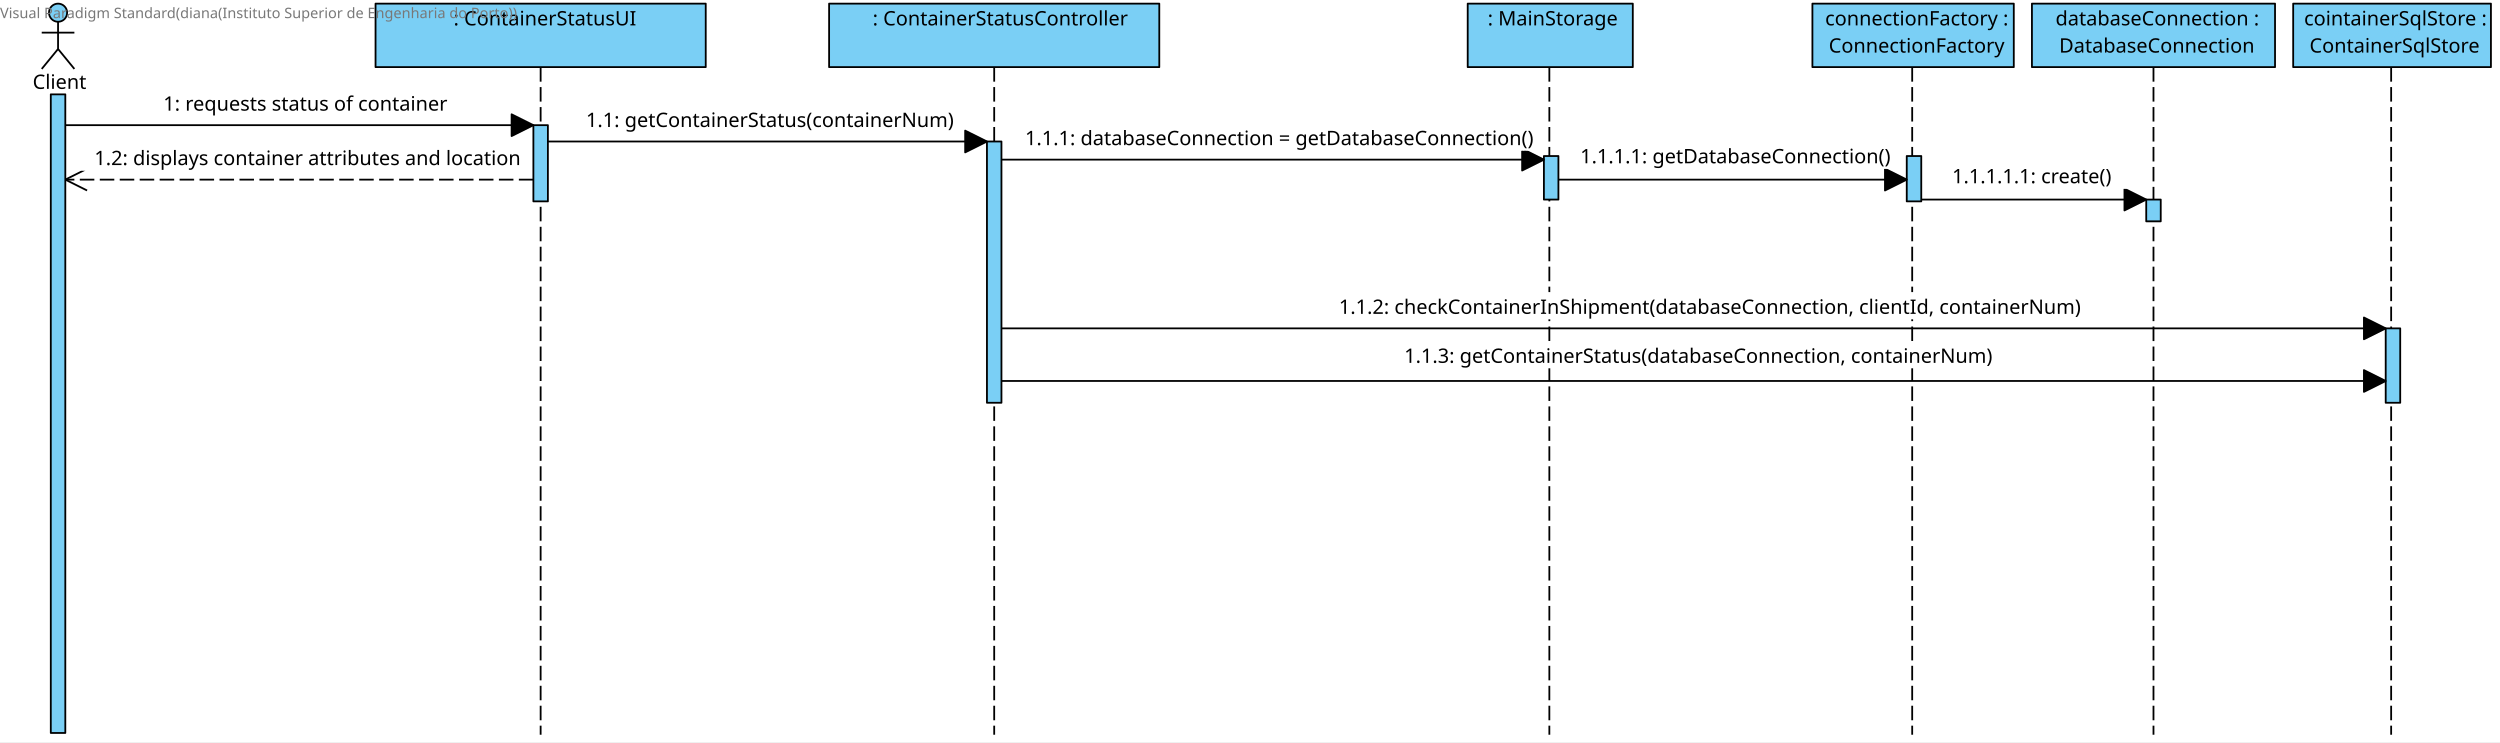
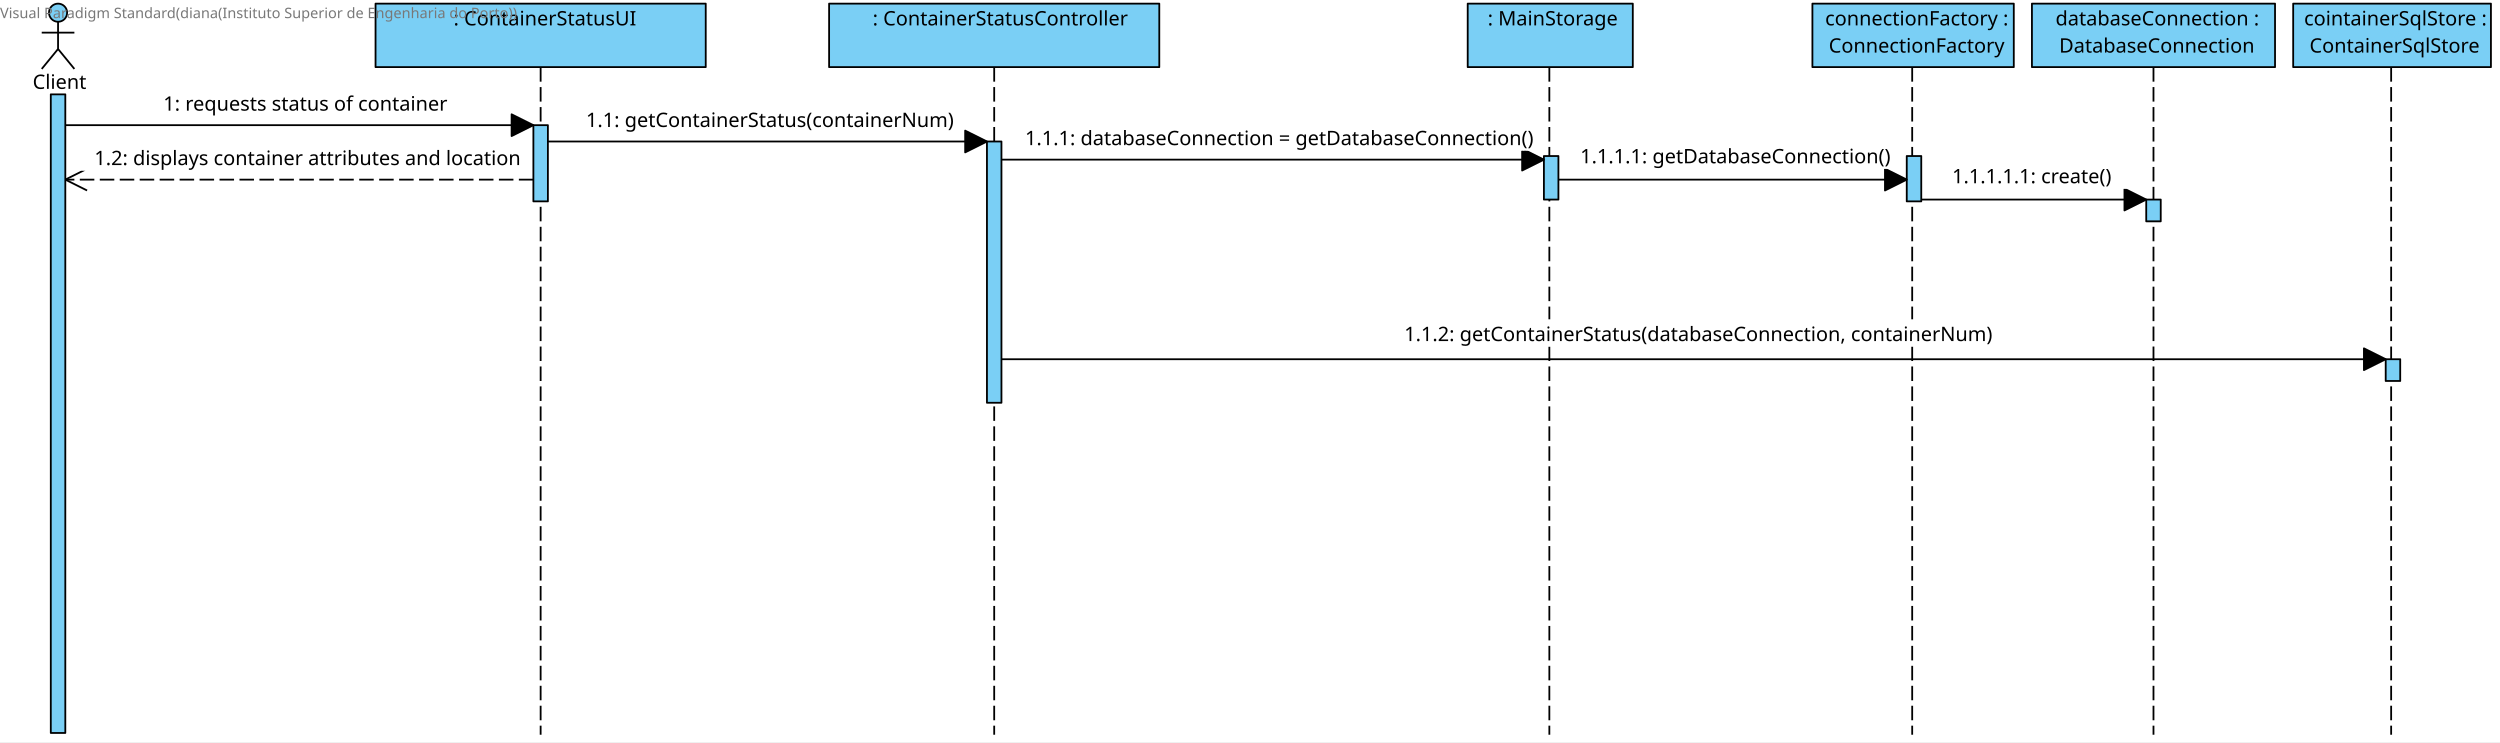
<svg xmlns="http://www.w3.org/2000/svg" fill-opacity="0" color-rendering="auto" color-interpolation="auto" text-rendering="auto" stroke="rgb(0,0,0)" stroke-linecap="square" width="1378" stroke-miterlimit="10" shape-rendering="auto" stroke-opacity="0" fill="rgb(0,0,0)" stroke-dasharray="none" font-weight="normal" stroke-width="1" height="409" font-family="'Dialog'" font-style="normal" stroke-linejoin="miter" font-size="12px" stroke-dashoffset="0" image-rendering="auto">
  <defs id="genericDefs" />
  <g>
    <defs id="defs1">
      <clipPath clipPathUnits="userSpaceOnUse" id="clipPath1">
        <path d="M-7 -7 L71 -7 L71 414 L-7 414 L-7 -7 Z" />
      </clipPath>
      <clipPath clipPathUnits="userSpaceOnUse" id="clipPath2">
        <path d="M-7 -7 L194 -7 L194 414 L-7 414 L-7 -7 Z" />
      </clipPath>
      <clipPath clipPathUnits="userSpaceOnUse" id="clipPath3">
        <path d="M-7 -7 L19 -7 L19 53 L-7 53 L-7 -7 Z" />
      </clipPath>
      <clipPath clipPathUnits="userSpaceOnUse" id="clipPath4">
        <path d="M-7 -7 L19 -7 L19 155 L-7 155 L-7 -7 Z" />
      </clipPath>
      <clipPath clipPathUnits="userSpaceOnUse" id="clipPath5">
        <path d="M-7 -7 L103 -7 L103 414 L-7 414 L-7 -7 Z" />
      </clipPath>
      <clipPath clipPathUnits="userSpaceOnUse" id="clipPath6">
        <path d="M-7 -7 L121 -7 L121 414 L-7 414 L-7 -7 Z" />
      </clipPath>
      <clipPath clipPathUnits="userSpaceOnUse" id="clipPath7">
        <path d="M-7 -7 L123 -7 L123 414 L-7 414 L-7 -7 Z" />
      </clipPath>
      <clipPath clipPathUnits="userSpaceOnUse" id="clipPath8">
        <path d="M-7 -7 L19 -7 L19 36 L-7 36 L-7 -7 Z" />
      </clipPath>
      <clipPath clipPathUnits="userSpaceOnUse" id="clipPath9">
        <path d="M-7 -7 L146 -7 L146 414 L-7 414 L-7 -7 Z" />
      </clipPath>
      <clipPath clipPathUnits="userSpaceOnUse" id="clipPath10">
        <path d="M-7 -7 L19 -7 L19 23 L-7 23 L-7 -7 Z" />
      </clipPath>
      <clipPath clipPathUnits="userSpaceOnUse" id="clipPath11">
        <path d="M-7 -7 L19 -7 L19 35 L-7 35 L-7 -7 Z" />
      </clipPath>
      <clipPath clipPathUnits="userSpaceOnUse" id="clipPath12">
-         <path d="M-7 -7 L19 -7 L19 52 L-7 52 L-7 -7 Z" />
+         <path d="M-49 -15 L98 -15 L98 30 L-49 30 L-49 -15 Z" />
      </clipPath>
      <clipPath clipPathUnits="userSpaceOnUse" id="clipPath13">
-         <path d="M-49 -15 L98 -15 L98 30 L-49 30 L-49 -15 Z" />
+         <path d="M-183 -15 L366 -15 L366 30 L-183 30 L-183 -15 Z" />
      </clipPath>
      <clipPath clipPathUnits="userSpaceOnUse" id="clipPath14">
-         <path d="M-183 -15 L366 -15 L366 30 L-183 30 L-183 -15 Z" />
+         <path d="M-92 -15 L184 -15 L184 30 L-92 30 L-92 -15 Z" />
      </clipPath>
      <clipPath clipPathUnits="userSpaceOnUse" id="clipPath15">
-         <path d="M-92 -15 L184 -15 L184 30 L-92 30 L-92 -15 Z" />
+         <path d="M-110 -30 L220 -30 L220 60 L-110 60 L-110 -30 Z" />
      </clipPath>
      <clipPath clipPathUnits="userSpaceOnUse" id="clipPath16">
-         <path d="M-110 -30 L220 -30 L220 60 L-110 60 L-110 -30 Z" />
+         <path d="M-112 -30 L224 -30 L224 60 L-112 60 L-112 -30 Z" />
      </clipPath>
      <clipPath clipPathUnits="userSpaceOnUse" id="clipPath17">
-         <path d="M-112 -30 L224 -30 L224 60 L-112 60 L-112 -30 Z" />
+         <path d="M-135 -30 L270 -30 L270 60 L-135 60 L-135 -30 Z" />
      </clipPath>
      <clipPath clipPathUnits="userSpaceOnUse" id="clipPath18">
-         <path d="M-135 -30 L270 -30 L270 60 L-135 60 L-135 -30 Z" />
+         <path d="M0 0 L362 0 L362 104 L0 104 L0 0 Z" />
      </clipPath>
      <clipPath clipPathUnits="userSpaceOnUse" id="clipPath19">
-         <path d="M0 0 L362 0 L362 104 L0 104 L0 0 Z" />
+         <path d="M71 18 L71 33 L22 33 L22 18 ZM263 30 L263 45 L95 45 L95 30 ZM298 60 L298 75 L57 75 L57 60 ZM0 0 L0 104 L362 104 L362 54 L328 54 L328 39 L362 39 L362 0 Z" />
      </clipPath>
      <clipPath clipPathUnits="userSpaceOnUse" id="clipPath20">
-         <path d="M71 18 L71 33 L22 33 L22 18 ZM263 30 L263 45 L95 45 L95 30 ZM298 60 L298 75 L57 75 L57 60 ZM0 0 L0 104 L362 104 L362 54 L328 54 L328 39 L362 39 L362 0 Z" />
+         <path d="M298 30 L298 45 L57 45 L57 30 ZM0 0 L0 104 L362 104 L362 24 L328 24 L328 9 L362 9 L362 0 L263 0 L263 15 L95 15 L95 0 L71 0 L71 3 L22 3 L22 0 Z" />
      </clipPath>
      <clipPath clipPathUnits="userSpaceOnUse" id="clipPath21">
-         <path d="M298 30 L298 45 L57 45 L57 30 ZM0 0 L0 104 L362 104 L362 24 L328 24 L328 9 L362 9 L362 0 L263 0 L263 15 L95 15 L95 0 L71 0 L71 3 L22 3 L22 0 Z" />
+         <path d="M0 0 L346 0 L346 104 L0 104 L0 0 Z" />
      </clipPath>
      <clipPath clipPathUnits="userSpaceOnUse" id="clipPath22">
-         <path d="M0 0 L346 0 L346 104 L0 104 L0 0 Z" />
+         <path d="M274 30 L274 45 L62 45 L62 30 ZM0 0 L0 51 L32 51 L32 66 L0 66 L0 104 L346 104 L346 55 L304 55 L304 40 L346 40 L346 0 Z" />
      </clipPath>
      <clipPath clipPathUnits="userSpaceOnUse" id="clipPath23">
-         <path d="M274 30 L274 45 L62 45 L62 30 ZM0 0 L0 51 L32 51 L32 66 L0 66 L0 104 L346 104 L346 55 L304 55 L304 40 L346 40 L346 0 Z" />
+         <path d="M0 0 L867 0 L867 104 L0 104 L0 0 Z" />
      </clipPath>
      <clipPath clipPathUnits="userSpaceOnUse" id="clipPath24">
-         <path d="M0 0 L867 0 L867 104 L0 104 L0 0 Z" />
+         <path d="M590 28 L590 43 L262 43 L262 28 ZM0 0 L0 104 L867 104 L867 0 Z" />
      </clipPath>
      <clipPath clipPathUnits="userSpaceOnUse" id="clipPath25">
-         <path d="M634 1 L634 16 L227 16 L227 1 ZM590 28 L590 43 L262 43 L262 28 ZM0 0 L0 104 L867 104 L867 0 Z" />
+         <path d="M0 0 L403 0 L403 104 L0 104 L0 0 Z" />
      </clipPath>
      <clipPath clipPathUnits="userSpaceOnUse" id="clipPath26">
-         <path d="M0 0 L403 0 L403 104 L0 104 L0 0 Z" />
+         <path d="M344 30 L344 45 L54 45 L54 30 ZM0 0 L0 20 L24 20 L24 35 L0 35 L0 104 L403 104 L403 55 L360 55 L360 40 L403 40 L403 0 Z" />
      </clipPath>
      <clipPath clipPathUnits="userSpaceOnUse" id="clipPath27">
-         <path d="M344 30 L344 45 L54 45 L54 30 ZM0 0 L0 20 L24 20 L24 35 L0 35 L0 104 L403 104 L403 55 L360 55 L360 40 L403 40 L403 0 Z" />
+         <path d="M0 0 L296 0 L296 104 L0 104 L0 0 Z" />
      </clipPath>
      <clipPath clipPathUnits="userSpaceOnUse" id="clipPath28">
-         <path d="M0 0 L296 0 L296 104 L0 104 L0 0 Z" />
+         <path d="M239 29 L239 44 L53 44 L53 29 ZM0 0 L0 19 L37 19 L37 34 L0 34 L0 104 L296 104 L296 55 L257 55 L257 40 L296 40 L296 0 Z" />
      </clipPath>
      <clipPath clipPathUnits="userSpaceOnUse" id="clipPath29">
-         <path d="M239 29 L239 44 L53 44 L53 29 ZM0 0 L0 19 L37 19 L37 34 L0 34 L0 104 L296 104 L296 55 L257 55 L257 40 L296 40 L296 0 Z" />
+         <path d="M0 0 L228 0 L228 104 L0 104 L0 0 Z" />
      </clipPath>
      <clipPath clipPathUnits="userSpaceOnUse" id="clipPath30">
-         <path d="M0 0 L228 0 L228 104 L0 104 L0 0 Z" />
+         <path d="M164 29 L164 44 L57 44 L57 29 ZM0 0 L0 18 L39 18 L39 33 L0 33 L0 104 L228 104 L228 0 Z" />
      </clipPath>
      <clipPath clipPathUnits="userSpaceOnUse" id="clipPath31">
-         <path d="M164 29 L164 44 L57 44 L57 29 ZM0 0 L0 18 L39 18 L39 33 L0 33 L0 101 L127 101 L127 104 L228 104 L228 0 Z" />
+         <path d="M-107 -15 L214 -15 L214 30 L-107 30 L-107 -15 Z" />
      </clipPath>
      <clipPath clipPathUnits="userSpaceOnUse" id="clipPath32">
-         <path d="M634 30 L634 45 L227 45 L227 30 ZM590 57 L590 72 L262 72 L262 57 ZM0 0 L0 104 L867 104 L867 0 Z" />
+         <path d="M-186 -15 L372 -15 L372 30 L-186 30 L-186 -15 Z" />
      </clipPath>
      <clipPath clipPathUnits="userSpaceOnUse" id="clipPath33">
-         <path d="M-407 -15 L814 -15 L814 30 L-407 30 L-407 -15 Z" />
+         <path d="M-290 -15 L580 -15 L580 30 L-290 30 L-290 -15 Z" />
      </clipPath>
      <clipPath clipPathUnits="userSpaceOnUse" id="clipPath34">
-         <path d="M-107 -15 L214 -15 L214 30 L-107 30 L-107 -15 Z" />
+         <path d="M-328 -15 L656 -15 L656 30 L-328 30 L-328 -15 Z" />
      </clipPath>
      <clipPath clipPathUnits="userSpaceOnUse" id="clipPath35">
-         <path d="M-186 -15 L372 -15 L372 30 L-186 30 L-186 -15 Z" />
+         <path d="M-212 -15 L424 -15 L424 30 L-212 30 L-212 -15 Z" />
      </clipPath>
      <clipPath clipPathUnits="userSpaceOnUse" id="clipPath36">
-         <path d="M-290 -15 L580 -15 L580 30 L-290 30 L-290 -15 Z" />
+         <path d="M-241 -15 L482 -15 L482 30 L-241 30 L-241 -15 Z" />
      </clipPath>
      <clipPath clipPathUnits="userSpaceOnUse" id="clipPath37">
-         <path d="M-328 -15 L656 -15 L656 30 L-328 30 L-328 -15 Z" />
-       </clipPath>
-       <clipPath clipPathUnits="userSpaceOnUse" id="clipPath38">
-         <path d="M-212 -15 L424 -15 L424 30 L-212 30 L-212 -15 Z" />
-       </clipPath>
-       <clipPath clipPathUnits="userSpaceOnUse" id="clipPath39">
-         <path d="M-241 -15 L482 -15 L482 30 L-241 30 L-241 -15 Z" />
-       </clipPath>
-       <clipPath clipPathUnits="userSpaceOnUse" id="clipPath40">
        <path d="M-168 -15 L336 -15 L336 30 L-168 30 L-168 -15 Z" />
      </clipPath>
    </defs>
    <g fill="white" text-rendering="geometricPrecision" fill-opacity="1" stroke-opacity="1" stroke="white">
      <rect x="0" width="1378" height="409" y="0" stroke="none" />
    </g>
    <g font-size="11px" transform="translate(2,2)" fill-opacity="1" fill="rgb(122,207,245)" text-rendering="geometricPrecision" image-rendering="optimizeQuality" font-family="sans-serif" stroke="rgb(122,207,245)" stroke-opacity="1">
      <circle r="5" clip-path="url(#clipPath1)" cx="30" cy="5" stroke="none" />
      <rect x="26" width="8" height="352" y="50" clip-path="url(#clipPath1)" stroke="none" />
    </g>
    <g stroke-linecap="butt" font-size="11px" transform="translate(2,2)" fill-opacity="1" fill="black" text-rendering="geometricPrecision" image-rendering="optimizeQuality" font-family="sans-serif" stroke-linejoin="round" stroke="black" stroke-opacity="1" stroke-miterlimit="0">
      <circle fill="none" r="5" clip-path="url(#clipPath1)" cx="30" cy="5" />
      <rect fill="none" x="26" width="8" height="352" y="50" clip-path="url(#clipPath1)" />
      <line y2="25" fill="none" x1="30" clip-path="url(#clipPath1)" x2="30" y1="10" />
      <line y2="36" fill="none" x1="30" clip-path="url(#clipPath1)" x2="21" y1="25" />
      <line y2="36" fill="none" x1="30" clip-path="url(#clipPath1)" x2="39" y1="25" />
      <line y2="16" fill="none" x1="21" clip-path="url(#clipPath1)" x2="39" y1="16" />
    </g>
    <g font-size="11px" transform="translate(207,2)" fill-opacity="1" fill="rgb(122,207,245)" text-rendering="geometricPrecision" image-rendering="optimizeQuality" font-family="sans-serif" stroke="rgb(122,207,245)" stroke-opacity="1">
      <rect x="0" width="182" height="35" y="0" clip-path="url(#clipPath2)" stroke="none" />
    </g>
    <g stroke-linecap="butt" font-size="11px" transform="translate(207,2)" fill-opacity="1" fill="black" text-rendering="geometricPrecision" image-rendering="optimizeQuality" font-family="sans-serif" stroke-linejoin="round" stroke="black" stroke-opacity="1" stroke-miterlimit="0">
      <rect fill="none" x="0" width="182" height="35" y="0" clip-path="url(#clipPath2)" />
      <line clip-path="url(#clipPath2)" fill="none" x1="91" x2="91" y1="35" y2="403" stroke-linejoin="bevel" stroke-dasharray="8,3" />
    </g>
    <g font-size="11px" transform="translate(294,69)" fill-opacity="1" fill="rgb(122,207,245)" text-rendering="geometricPrecision" image-rendering="optimizeQuality" font-family="sans-serif" stroke="rgb(122,207,245)" stroke-opacity="1">
      <rect x="0" width="8" height="42" y="0" clip-path="url(#clipPath3)" stroke="none" />
    </g>
    <g stroke-linecap="butt" font-size="11px" transform="translate(294,69)" fill-opacity="1" fill="black" text-rendering="geometricPrecision" image-rendering="optimizeQuality" font-family="sans-serif" stroke-linejoin="round" stroke="black" stroke-opacity="1" stroke-miterlimit="0">
      <rect fill="none" x="0" width="8" height="42" y="0" clip-path="url(#clipPath3)" />
    </g>
    <g font-size="11px" transform="translate(457,2)" fill-opacity="1" fill="rgb(122,207,245)" text-rendering="geometricPrecision" image-rendering="optimizeQuality" font-family="sans-serif" stroke="rgb(122,207,245)" stroke-opacity="1">
      <rect x="0" width="182" height="35" y="0" clip-path="url(#clipPath2)" stroke="none" />
    </g>
    <g stroke-linecap="butt" font-size="11px" transform="translate(457,2)" fill-opacity="1" fill="black" text-rendering="geometricPrecision" image-rendering="optimizeQuality" font-family="sans-serif" stroke-linejoin="round" stroke="black" stroke-opacity="1" stroke-miterlimit="0">
      <rect fill="none" x="0" width="182" height="35" y="0" clip-path="url(#clipPath2)" />
      <line clip-path="url(#clipPath2)" fill="none" x1="91" x2="91" y1="35" y2="403" stroke-linejoin="bevel" stroke-dasharray="8,3" />
    </g>
    <g font-size="11px" transform="translate(544,78)" fill-opacity="1" fill="rgb(122,207,245)" text-rendering="geometricPrecision" image-rendering="optimizeQuality" font-family="sans-serif" stroke="rgb(122,207,245)" stroke-opacity="1">
      <rect x="0" width="8" height="144" y="0" clip-path="url(#clipPath4)" stroke="none" />
    </g>
    <g stroke-linecap="butt" font-size="11px" transform="translate(544,78)" fill-opacity="1" fill="black" text-rendering="geometricPrecision" image-rendering="optimizeQuality" font-family="sans-serif" stroke-linejoin="round" stroke="black" stroke-opacity="1" stroke-miterlimit="0">
      <rect fill="none" x="0" width="8" height="144" y="0" clip-path="url(#clipPath4)" />
    </g>
    <g font-size="11px" transform="translate(809,2)" fill-opacity="1" fill="rgb(122,207,245)" text-rendering="geometricPrecision" image-rendering="optimizeQuality" font-family="sans-serif" stroke="rgb(122,207,245)" stroke-opacity="1">
      <rect x="0" width="91" height="35" y="0" clip-path="url(#clipPath5)" stroke="none" />
    </g>
    <g stroke-linecap="butt" font-size="11px" transform="translate(809,2)" fill-opacity="1" fill="black" text-rendering="geometricPrecision" image-rendering="optimizeQuality" font-family="sans-serif" stroke-linejoin="round" stroke="black" stroke-opacity="1" stroke-miterlimit="0">
      <rect fill="none" x="0" width="91" height="35" y="0" clip-path="url(#clipPath5)" />
      <line clip-path="url(#clipPath5)" fill="none" x1="45" x2="45" y1="35" y2="403" stroke-linejoin="bevel" stroke-dasharray="8,3" />
    </g>
    <g font-size="11px" transform="translate(1264,2)" fill-opacity="1" fill="rgb(122,207,245)" text-rendering="geometricPrecision" image-rendering="optimizeQuality" font-family="sans-serif" stroke="rgb(122,207,245)" stroke-opacity="1">
      <rect x="0" width="109" height="35" y="0" clip-path="url(#clipPath6)" stroke="none" />
    </g>
    <g stroke-linecap="butt" font-size="11px" transform="translate(1264,2)" fill-opacity="1" fill="black" text-rendering="geometricPrecision" image-rendering="optimizeQuality" font-family="sans-serif" stroke-linejoin="round" stroke="black" stroke-opacity="1" stroke-miterlimit="0">
      <rect fill="none" x="0" width="109" height="35" y="0" clip-path="url(#clipPath6)" />
      <line clip-path="url(#clipPath6)" fill="none" x1="54" x2="54" y1="35" y2="403" stroke-linejoin="bevel" stroke-dasharray="8,3" />
    </g>
    <g font-size="11px" transform="translate(999,2)" fill-opacity="1" fill="rgb(122,207,245)" text-rendering="geometricPrecision" image-rendering="optimizeQuality" font-family="sans-serif" stroke="rgb(122,207,245)" stroke-opacity="1">
      <rect x="0" width="111" height="35" y="0" clip-path="url(#clipPath7)" stroke="none" />
    </g>
    <g stroke-linecap="butt" font-size="11px" transform="translate(999,2)" fill-opacity="1" fill="black" text-rendering="geometricPrecision" image-rendering="optimizeQuality" font-family="sans-serif" stroke-linejoin="round" stroke="black" stroke-opacity="1" stroke-miterlimit="0">
      <rect fill="none" x="0" width="111" height="35" y="0" clip-path="url(#clipPath7)" />
      <line clip-path="url(#clipPath7)" fill="none" x1="55" x2="55" y1="35" y2="403" stroke-linejoin="bevel" stroke-dasharray="8,3" />
    </g>
    <g font-size="11px" transform="translate(1051,86)" fill-opacity="1" fill="rgb(122,207,245)" text-rendering="geometricPrecision" image-rendering="optimizeQuality" font-family="sans-serif" stroke="rgb(122,207,245)" stroke-opacity="1">
      <rect x="0" width="8" height="25" y="0" clip-path="url(#clipPath8)" stroke="none" />
    </g>
    <g stroke-linecap="butt" font-size="11px" transform="translate(1051,86)" fill-opacity="1" fill="black" text-rendering="geometricPrecision" image-rendering="optimizeQuality" font-family="sans-serif" stroke-linejoin="round" stroke="black" stroke-opacity="1" stroke-miterlimit="0">
      <rect fill="none" x="0" width="8" height="25" y="0" clip-path="url(#clipPath8)" />
    </g>
    <g font-size="11px" transform="translate(1120,2)" fill-opacity="1" fill="rgb(122,207,245)" text-rendering="geometricPrecision" image-rendering="optimizeQuality" font-family="sans-serif" stroke="rgb(122,207,245)" stroke-opacity="1">
      <rect x="0" width="134" height="35" y="0" clip-path="url(#clipPath9)" stroke="none" />
    </g>
    <g stroke-linecap="butt" font-size="11px" transform="translate(1120,2)" fill-opacity="1" fill="black" text-rendering="geometricPrecision" image-rendering="optimizeQuality" font-family="sans-serif" stroke-linejoin="round" stroke="black" stroke-opacity="1" stroke-miterlimit="0">
      <rect fill="none" x="0" width="134" height="35" y="0" clip-path="url(#clipPath9)" />
      <line clip-path="url(#clipPath9)" fill="none" x1="67" x2="67" y1="35" y2="403" stroke-linejoin="bevel" stroke-dasharray="8,3" />
    </g>
    <g font-size="11px" transform="translate(1183,110)" fill-opacity="1" fill="rgb(122,207,245)" text-rendering="geometricPrecision" image-rendering="optimizeQuality" font-family="sans-serif" stroke="rgb(122,207,245)" stroke-opacity="1">
      <rect x="0" width="8" height="12" y="0" clip-path="url(#clipPath10)" stroke="none" />
    </g>
    <g stroke-linecap="butt" font-size="11px" transform="translate(1183,110)" fill-opacity="1" fill="black" text-rendering="geometricPrecision" image-rendering="optimizeQuality" font-family="sans-serif" stroke-linejoin="round" stroke="black" stroke-opacity="1" stroke-miterlimit="0">
      <rect fill="none" x="0" width="8" height="12" y="0" clip-path="url(#clipPath10)" />
    </g>
    <g font-size="11px" transform="translate(851,86)" fill-opacity="1" fill="rgb(122,207,245)" text-rendering="geometricPrecision" image-rendering="optimizeQuality" font-family="sans-serif" stroke="rgb(122,207,245)" stroke-opacity="1">
      <rect x="0" width="8" height="24" y="0" clip-path="url(#clipPath11)" stroke="none" />
    </g>
    <g stroke-linecap="butt" font-size="11px" transform="translate(851,86)" fill-opacity="1" fill="black" text-rendering="geometricPrecision" image-rendering="optimizeQuality" font-family="sans-serif" stroke-linejoin="round" stroke="black" stroke-opacity="1" stroke-miterlimit="0">
      <rect fill="none" x="0" width="8" height="24" y="0" clip-path="url(#clipPath11)" />
    </g>
-     <g font-size="11px" transform="translate(1315,181)" fill-opacity="1" fill="rgb(122,207,245)" text-rendering="geometricPrecision" image-rendering="optimizeQuality" font-family="sans-serif" stroke="rgb(122,207,245)" stroke-opacity="1">
-       <rect x="0" width="8" height="41" y="0" clip-path="url(#clipPath12)" stroke="none" />
-     </g>
-     <g stroke-linecap="butt" font-size="11px" transform="translate(1315,181)" fill-opacity="1" fill="black" text-rendering="geometricPrecision" image-rendering="optimizeQuality" font-family="sans-serif" stroke-linejoin="round" stroke="black" stroke-opacity="1" stroke-miterlimit="0">
-       <rect fill="none" x="0" width="8" height="41" y="0" clip-path="url(#clipPath12)" />
+     <g font-size="11px" transform="translate(1315,198)" fill-opacity="1" fill="rgb(122,207,245)" text-rendering="geometricPrecision" image-rendering="optimizeQuality" font-family="sans-serif" stroke="rgb(122,207,245)" stroke-opacity="1">
+       <rect x="0" width="8" height="12" y="0" clip-path="url(#clipPath10)" stroke="none" />
+     </g>
+     <g stroke-linecap="butt" font-size="11px" transform="translate(1315,198)" fill-opacity="1" fill="black" text-rendering="geometricPrecision" image-rendering="optimizeQuality" font-family="sans-serif" stroke-linejoin="round" stroke="black" stroke-opacity="1" stroke-miterlimit="0">
+       <rect fill="none" x="0" width="8" height="12" y="0" clip-path="url(#clipPath10)" />
    </g>
    <g font-size="11px" transform="translate(8,37)" fill-opacity="1" fill="black" text-rendering="geometricPrecision" image-rendering="optimizeQuality" font-family="sans-serif" stroke="black" stroke-opacity="1">
-       <text x="10" xml:space="preserve" y="12" clip-path="url(#clipPath13)" stroke="none">Client</text>
+       <text x="10" xml:space="preserve" y="12" clip-path="url(#clipPath12)" stroke="none">Client</text>
    </g>
    <g font-size="11px" transform="translate(207,2)" fill-opacity="1" fill="black" text-rendering="geometricPrecision" image-rendering="optimizeQuality" font-family="sans-serif" stroke="black" stroke-opacity="1">
-       <text x="43" xml:space="preserve" y="12" clip-path="url(#clipPath14)" stroke="none">: ContainerStatusUI</text>
+       <text x="43" xml:space="preserve" y="12" clip-path="url(#clipPath13)" stroke="none">: ContainerStatusUI</text>
    </g>
    <g font-size="11px" transform="translate(457,2)" fill-opacity="1" fill="black" text-rendering="geometricPrecision" image-rendering="optimizeQuality" font-family="sans-serif" stroke="black" stroke-opacity="1">
-       <text x="24" xml:space="preserve" y="12" clip-path="url(#clipPath14)" stroke="none">: ContainerStatusController</text>
+       <text x="24" xml:space="preserve" y="12" clip-path="url(#clipPath13)" stroke="none">: ContainerStatusController</text>
    </g>
    <g font-size="11px" transform="translate(809,2)" fill-opacity="1" fill="black" text-rendering="geometricPrecision" image-rendering="optimizeQuality" font-family="sans-serif" stroke="black" stroke-opacity="1">
-       <text x="11" xml:space="preserve" y="12" clip-path="url(#clipPath15)" stroke="none">: MainStorage</text>
+       <text x="11" xml:space="preserve" y="12" clip-path="url(#clipPath14)" stroke="none">: MainStorage</text>
    </g>
    <g font-size="11px" transform="translate(1264,2)" fill-opacity="1" fill="black" text-rendering="geometricPrecision" image-rendering="optimizeQuality" font-family="sans-serif" stroke="black" stroke-opacity="1">
-       <text x="6" xml:space="preserve" y="12" clip-path="url(#clipPath16)" stroke="none">cointainerSqlStore :</text>
-       <text x="9" xml:space="preserve" y="27" clip-path="url(#clipPath16)" stroke="none">ContainerSqlStore</text>
+       <text x="6" xml:space="preserve" y="12" clip-path="url(#clipPath15)" stroke="none">cointainerSqlStore :</text>
+       <text x="9" xml:space="preserve" y="27" clip-path="url(#clipPath15)" stroke="none">ContainerSqlStore</text>
    </g>
    <g font-size="11px" transform="translate(999,2)" fill-opacity="1" fill="black" text-rendering="geometricPrecision" image-rendering="optimizeQuality" font-family="sans-serif" stroke="black" stroke-opacity="1">
-       <text x="7" xml:space="preserve" y="12" clip-path="url(#clipPath17)" stroke="none">connectionFactory :</text>
-       <text x="9" xml:space="preserve" y="27" clip-path="url(#clipPath17)" stroke="none">ConnectionFactory</text>
+       <text x="7" xml:space="preserve" y="12" clip-path="url(#clipPath16)" stroke="none">connectionFactory :</text>
+       <text x="9" xml:space="preserve" y="27" clip-path="url(#clipPath16)" stroke="none">ConnectionFactory</text>
    </g>
    <g font-size="11px" transform="translate(1120,2)" fill-opacity="1" fill="black" text-rendering="geometricPrecision" image-rendering="optimizeQuality" font-family="sans-serif" stroke="black" stroke-opacity="1">
-       <text x="13" xml:space="preserve" y="12" clip-path="url(#clipPath18)" stroke="none">databaseConnection :</text>
-       <text x="15" xml:space="preserve" y="27" clip-path="url(#clipPath18)" stroke="none">DatabaseConnection</text>
+       <text x="13" xml:space="preserve" y="12" clip-path="url(#clipPath17)" stroke="none">databaseConnection :</text>
+       <text x="15" xml:space="preserve" y="27" clip-path="url(#clipPath17)" stroke="none">DatabaseConnection</text>
    </g>
    <g stroke-linecap="butt" font-size="11px" transform="translate(-14,19)" fill-opacity="1" fill="black" text-rendering="geometricPrecision" image-rendering="optimizeQuality" font-family="sans-serif" stroke-linejoin="round" stroke="black" stroke-opacity="1">
-       <line y2="50" fill="none" x1="50" clip-path="url(#clipPath20)" x2="308" y1="50" />
-       <polygon points=" 308 50 296 44 296 56" clip-path="url(#clipPath20)" stroke="none" />
-       <polygon fill="none" points=" 308 50 296 44 296 56" clip-path="url(#clipPath20)" />
+       <line y2="50" fill="none" x1="50" clip-path="url(#clipPath19)" x2="308" y1="50" />
+       <polygon points=" 308 50 296 44 296 56" clip-path="url(#clipPath19)" stroke="none" />
+       <polygon fill="none" points=" 308 50 296 44 296 56" clip-path="url(#clipPath19)" />
    </g>
    <g fill-opacity="1" text-rendering="geometricPrecision" stroke="black" stroke-linecap="butt" transform="translate(-14,49)" stroke-miterlimit="0" stroke-opacity="1" fill="black" stroke-dasharray="8,3" font-family="sans-serif" stroke-linejoin="round" font-size="11px" image-rendering="optimizeQuality">
-       <line y2="50" fill="none" x1="308" clip-path="url(#clipPath21)" x2="50" y1="50" />
-       <line clip-path="url(#clipPath21)" fill="none" x1="50" x2="62" y1="50" y2="56" stroke-dasharray="none" stroke-miterlimit="10" />
-       <line clip-path="url(#clipPath21)" fill="none" x1="50" x2="62" y1="50" y2="44" stroke-dasharray="none" stroke-miterlimit="10" />
+       <line y2="50" fill="none" x1="308" clip-path="url(#clipPath20)" x2="50" y1="50" />
+       <line clip-path="url(#clipPath20)" fill="none" x1="50" x2="62" y1="50" y2="56" stroke-dasharray="none" stroke-miterlimit="10" />
+       <line clip-path="url(#clipPath20)" fill="none" x1="50" x2="62" y1="50" y2="44" stroke-dasharray="none" stroke-miterlimit="10" />
    </g>
    <g stroke-linecap="butt" font-size="11px" transform="translate(252,28)" fill-opacity="1" fill="black" text-rendering="geometricPrecision" image-rendering="optimizeQuality" font-family="sans-serif" stroke-linejoin="round" stroke="black" stroke-opacity="1">
-       <line y2="50" fill="none" x1="50" clip-path="url(#clipPath23)" x2="292" y1="50" />
-       <polygon points=" 292 50 280 44 280 56" clip-path="url(#clipPath23)" stroke="none" />
-       <polygon fill="none" points=" 292 50 280 44 280 56" clip-path="url(#clipPath23)" />
-     </g>
-     <g stroke-linecap="butt" font-size="11px" transform="translate(502,160)" fill-opacity="1" fill="black" text-rendering="geometricPrecision" image-rendering="optimizeQuality" font-family="sans-serif" stroke-linejoin="round" stroke="black" stroke-opacity="1">
-       <line y2="50" fill="none" x1="50" clip-path="url(#clipPath25)" x2="813" y1="50" />
-       <polygon points=" 813 50 801 44 801 56" clip-path="url(#clipPath25)" stroke="none" />
-       <polygon fill="none" points=" 813 50 801 44 801 56" clip-path="url(#clipPath25)" />
+       <line y2="50" fill="none" x1="50" clip-path="url(#clipPath22)" x2="292" y1="50" />
+       <polygon points=" 292 50 280 44 280 56" clip-path="url(#clipPath22)" stroke="none" />
+       <polygon fill="none" points=" 292 50 280 44 280 56" clip-path="url(#clipPath22)" />
+     </g>
+     <g stroke-linecap="butt" font-size="11px" transform="translate(502,148)" fill-opacity="1" fill="black" text-rendering="geometricPrecision" image-rendering="optimizeQuality" font-family="sans-serif" stroke-linejoin="round" stroke="black" stroke-opacity="1">
+       <line y2="50" fill="none" x1="50" clip-path="url(#clipPath24)" x2="813" y1="50" />
+       <polygon points=" 813 50 801 44 801 56" clip-path="url(#clipPath24)" stroke="none" />
+       <polygon fill="none" points=" 813 50 801 44 801 56" clip-path="url(#clipPath24)" />
    </g>
    <g stroke-linecap="butt" font-size="11px" transform="translate(502,38)" fill-opacity="1" fill="black" text-rendering="geometricPrecision" image-rendering="optimizeQuality" font-family="sans-serif" stroke-linejoin="round" stroke="black" stroke-opacity="1">
-       <line y2="50" fill="none" x1="50" clip-path="url(#clipPath27)" x2="349" y1="50" />
-       <polygon points=" 349 50 337 44 337 56" clip-path="url(#clipPath27)" stroke="none" />
-       <polygon fill="none" points=" 349 50 337 44 337 56" clip-path="url(#clipPath27)" />
+       <line y2="50" fill="none" x1="50" clip-path="url(#clipPath26)" x2="349" y1="50" />
+       <polygon points=" 349 50 337 44 337 56" clip-path="url(#clipPath26)" stroke="none" />
+       <polygon fill="none" points=" 349 50 337 44 337 56" clip-path="url(#clipPath26)" />
    </g>
    <g stroke-linecap="butt" font-size="11px" transform="translate(809,49)" fill-opacity="1" fill="black" text-rendering="geometricPrecision" image-rendering="optimizeQuality" font-family="sans-serif" stroke-linejoin="round" stroke="black" stroke-opacity="1">
-       <line y2="50" fill="none" x1="50" clip-path="url(#clipPath29)" x2="242" y1="50" />
-       <polygon points=" 242 50 230 44 230 56" clip-path="url(#clipPath29)" stroke="none" />
-       <polygon fill="none" points=" 242 50 230 44 230 56" clip-path="url(#clipPath29)" />
+       <line y2="50" fill="none" x1="50" clip-path="url(#clipPath28)" x2="242" y1="50" />
+       <polygon points=" 242 50 230 44 230 56" clip-path="url(#clipPath28)" stroke="none" />
+       <polygon fill="none" points=" 242 50 230 44 230 56" clip-path="url(#clipPath28)" />
    </g>
    <g stroke-linecap="butt" font-size="11px" transform="translate(1009,60)" fill-opacity="1" fill="black" text-rendering="geometricPrecision" image-rendering="optimizeQuality" font-family="sans-serif" stroke-linejoin="round" stroke="black" stroke-opacity="1">
-       <line y2="50" fill="none" x1="50" clip-path="url(#clipPath31)" x2="174" y1="50" />
-       <polygon points=" 174 50 162 44 162 56" clip-path="url(#clipPath31)" stroke="none" />
-       <polygon fill="none" points=" 174 50 162 44 162 56" clip-path="url(#clipPath31)" />
-     </g>
-     <g stroke-linecap="butt" font-size="11px" transform="translate(502,131)" fill-opacity="1" fill="black" text-rendering="geometricPrecision" image-rendering="optimizeQuality" font-family="sans-serif" stroke-linejoin="round" stroke="black" stroke-opacity="1">
-       <line y2="50" fill="none" x1="50" clip-path="url(#clipPath32)" x2="813" y1="50" />
-       <polygon points=" 813 50 801 44 801 56" clip-path="url(#clipPath32)" stroke="none" />
-       <polygon fill="none" points=" 813 50 801 44 801 56" clip-path="url(#clipPath32)" />
-     </g>
-     <g font-size="11px" transform="translate(729,161)" fill-opacity="1" fill="white" text-rendering="geometricPrecision" image-rendering="optimizeQuality" font-family="sans-serif" stroke="white" stroke-opacity="1">
-       <rect x="0" width="407" height="15" y="0" clip-path="url(#clipPath33)" stroke="none" />
-       <text fill="black" x="9" xml:space="preserve" y="12" clip-path="url(#clipPath33)" stroke="none">1.1.2: checkContainerInShipment(databaseConnection, clientId, containerNum)</text>
+       <line y2="50" fill="none" x1="50" clip-path="url(#clipPath30)" x2="174" y1="50" />
+       <polygon points=" 174 50 162 44 162 56" clip-path="url(#clipPath30)" stroke="none" />
+       <polygon fill="none" points=" 174 50 162 44 162 56" clip-path="url(#clipPath30)" />
    </g>
    <g font-size="11px" transform="translate(1066,89)" fill-opacity="1" fill="white" text-rendering="geometricPrecision" image-rendering="optimizeQuality" font-family="sans-serif" stroke="white" stroke-opacity="1">
-       <rect x="0" width="107" height="15" y="0" clip-path="url(#clipPath34)" stroke="none" />
-       <text fill="black" x="10" xml:space="preserve" y="12" clip-path="url(#clipPath34)" stroke="none">1.1.1.1.1: create()</text>
+       <rect x="0" width="107" height="15" y="0" clip-path="url(#clipPath31)" stroke="none" />
+       <text fill="black" x="10" xml:space="preserve" y="12" clip-path="url(#clipPath31)" stroke="none">1.1.1.1.1: create()</text>
    </g>
    <g font-size="11px" transform="translate(862,78)" fill-opacity="1" fill="white" text-rendering="geometricPrecision" image-rendering="optimizeQuality" font-family="sans-serif" stroke="white" stroke-opacity="1">
-       <rect x="0" width="186" height="15" y="0" clip-path="url(#clipPath35)" stroke="none" />
-       <text fill="black" x="9" xml:space="preserve" y="12" clip-path="url(#clipPath35)" stroke="none">1.1.1.1: getDatabaseConnection()</text>
+       <rect x="0" width="186" height="15" y="0" clip-path="url(#clipPath32)" stroke="none" />
+       <text fill="black" x="9" xml:space="preserve" y="12" clip-path="url(#clipPath32)" stroke="none">1.1.1.1: getDatabaseConnection()</text>
    </g>
    <g font-size="11px" transform="translate(556,68)" fill-opacity="1" fill="white" text-rendering="geometricPrecision" image-rendering="optimizeQuality" font-family="sans-serif" stroke="white" stroke-opacity="1">
-       <rect x="0" width="290" height="15" y="0" clip-path="url(#clipPath36)" stroke="none" />
-       <text fill="black" x="9" xml:space="preserve" y="12" clip-path="url(#clipPath36)" stroke="none">1.1.1: databaseConnection = getDatabaseConnection()</text>
-     </g>
-     <g font-size="11px" transform="translate(764,188)" fill-opacity="1" fill="white" text-rendering="geometricPrecision" image-rendering="optimizeQuality" font-family="sans-serif" stroke="white" stroke-opacity="1">
-       <rect x="0" width="328" height="15" y="0" clip-path="url(#clipPath37)" stroke="none" />
-       <text fill="black" x="10" xml:space="preserve" y="12" clip-path="url(#clipPath37)" stroke="none">1.1.3: getContainerStatus(databaseConnection, containerNum)</text>
+       <rect x="0" width="290" height="15" y="0" clip-path="url(#clipPath33)" stroke="none" />
+       <text fill="black" x="9" xml:space="preserve" y="12" clip-path="url(#clipPath33)" stroke="none">1.1.1: databaseConnection = getDatabaseConnection()</text>
+     </g>
+     <g font-size="11px" transform="translate(764,176)" fill-opacity="1" fill="white" text-rendering="geometricPrecision" image-rendering="optimizeQuality" font-family="sans-serif" stroke="white" stroke-opacity="1">
+       <rect x="0" width="328" height="15" y="0" clip-path="url(#clipPath34)" stroke="none" />
+       <text fill="black" x="10" xml:space="preserve" y="12" clip-path="url(#clipPath34)" stroke="none">1.1.2: getContainerStatus(databaseConnection, containerNum)</text>
    </g>
    <g font-size="11px" transform="translate(314,58)" fill-opacity="1" fill="white" text-rendering="geometricPrecision" image-rendering="optimizeQuality" font-family="sans-serif" stroke="white" stroke-opacity="1">
-       <rect x="0" width="212" height="15" y="0" clip-path="url(#clipPath38)" stroke="none" />
-       <text fill="black" x="9" xml:space="preserve" y="12" clip-path="url(#clipPath38)" stroke="none">1.1: getContainerStatus(containerNum)</text>
+       <rect x="0" width="212" height="15" y="0" clip-path="url(#clipPath35)" stroke="none" />
+       <text fill="black" x="9" xml:space="preserve" y="12" clip-path="url(#clipPath35)" stroke="none">1.1: getContainerStatus(containerNum)</text>
    </g>
    <g font-size="11px" transform="translate(43,79)" fill-opacity="1" fill="white" text-rendering="geometricPrecision" image-rendering="optimizeQuality" font-family="sans-serif" stroke="white" stroke-opacity="1">
-       <rect x="0" width="241" height="15" y="0" clip-path="url(#clipPath39)" stroke="none" />
-       <text fill="black" x="9" xml:space="preserve" y="12" clip-path="url(#clipPath39)" stroke="none">1.2: displays container attributes and location</text>
+       <rect x="0" width="241" height="15" y="0" clip-path="url(#clipPath36)" stroke="none" />
+       <text fill="black" x="9" xml:space="preserve" y="12" clip-path="url(#clipPath36)" stroke="none">1.2: displays container attributes and location</text>
    </g>
    <g font-size="11px" transform="translate(81,49)" fill-opacity="1" fill="white" text-rendering="geometricPrecision" image-rendering="optimizeQuality" font-family="sans-serif" stroke="white" stroke-opacity="1">
-       <rect x="0" width="168" height="15" y="0" clip-path="url(#clipPath40)" stroke="none" />
-       <text fill="black" x="9" xml:space="preserve" y="12" clip-path="url(#clipPath40)" stroke="none">1: requests status of container</text>
+       <rect x="0" width="168" height="15" y="0" clip-path="url(#clipPath37)" stroke="none" />
+       <text fill="black" x="9" xml:space="preserve" y="12" clip-path="url(#clipPath37)" stroke="none">1: requests status of container</text>
    </g>
    <g font-size="8px" fill-opacity="1" fill="rgb(120,120,120)" text-rendering="geometricPrecision" image-rendering="optimizeQuality" stroke="rgb(120,120,120)" stroke-opacity="1">
      <text x="0" xml:space="preserve" y="10" stroke="none">Visual Paradigm Standard(diana(Instituto Superior de Engenharia do Porto))</text>
    </g>
  </g>
</svg>
